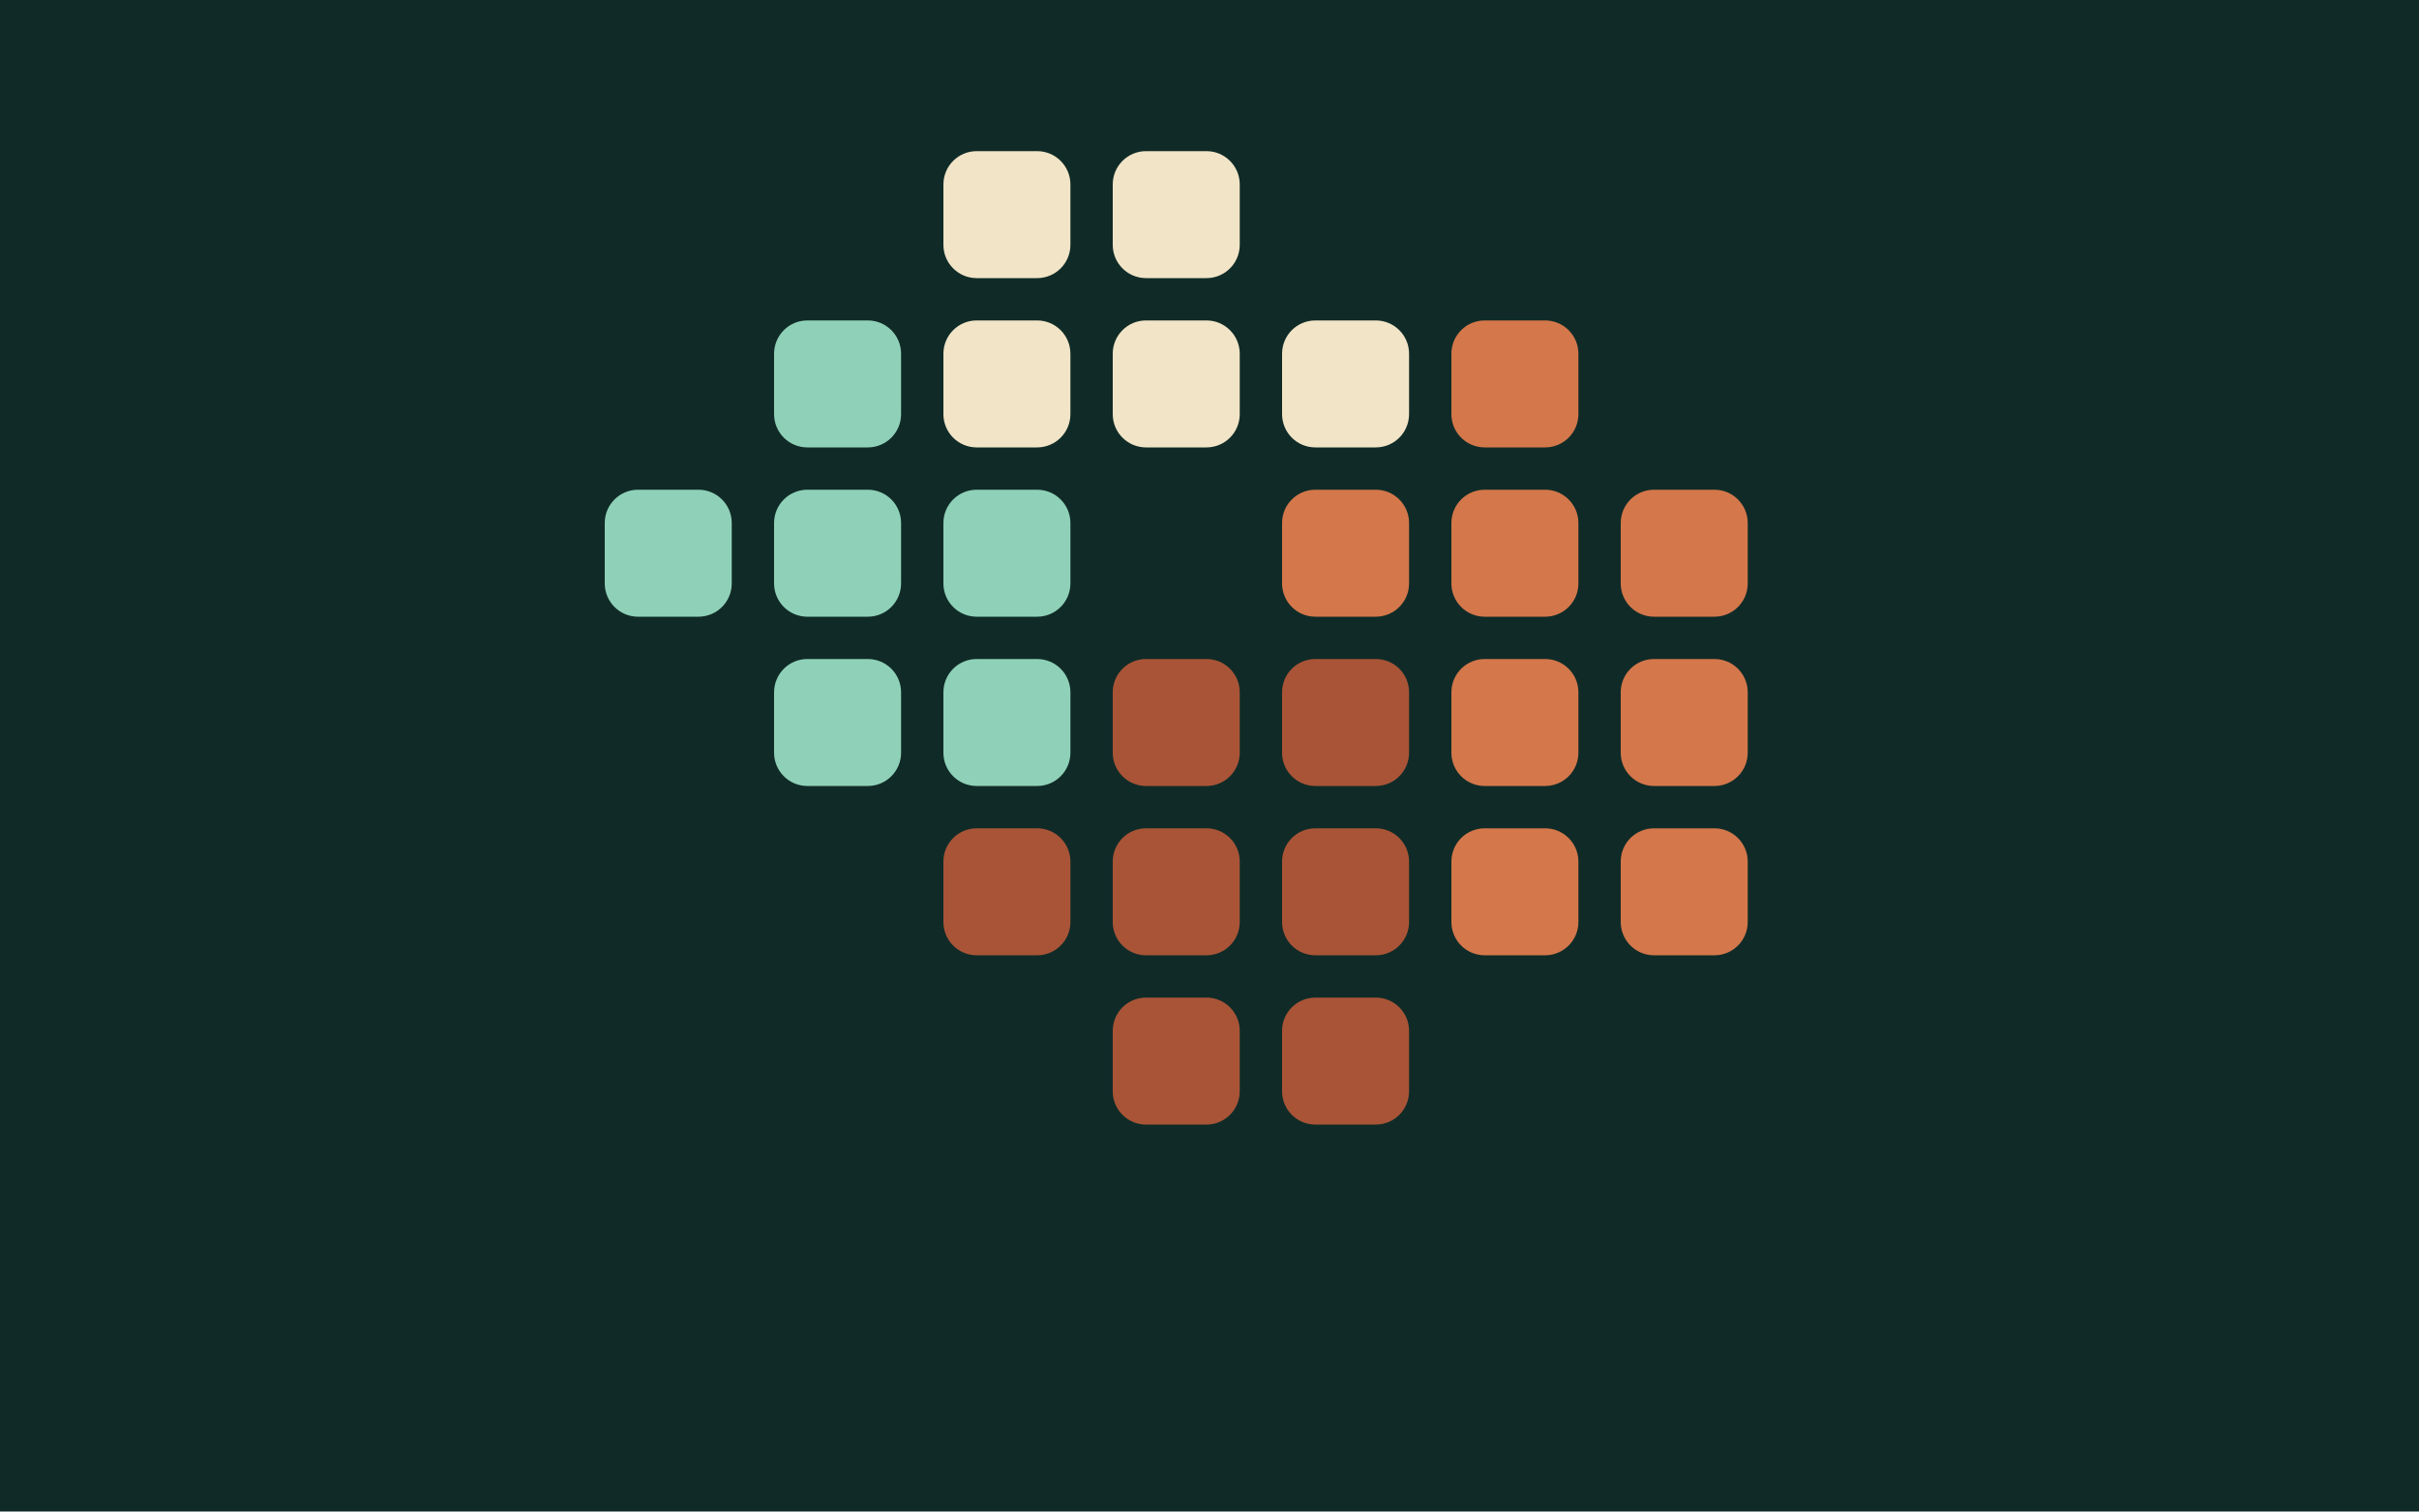
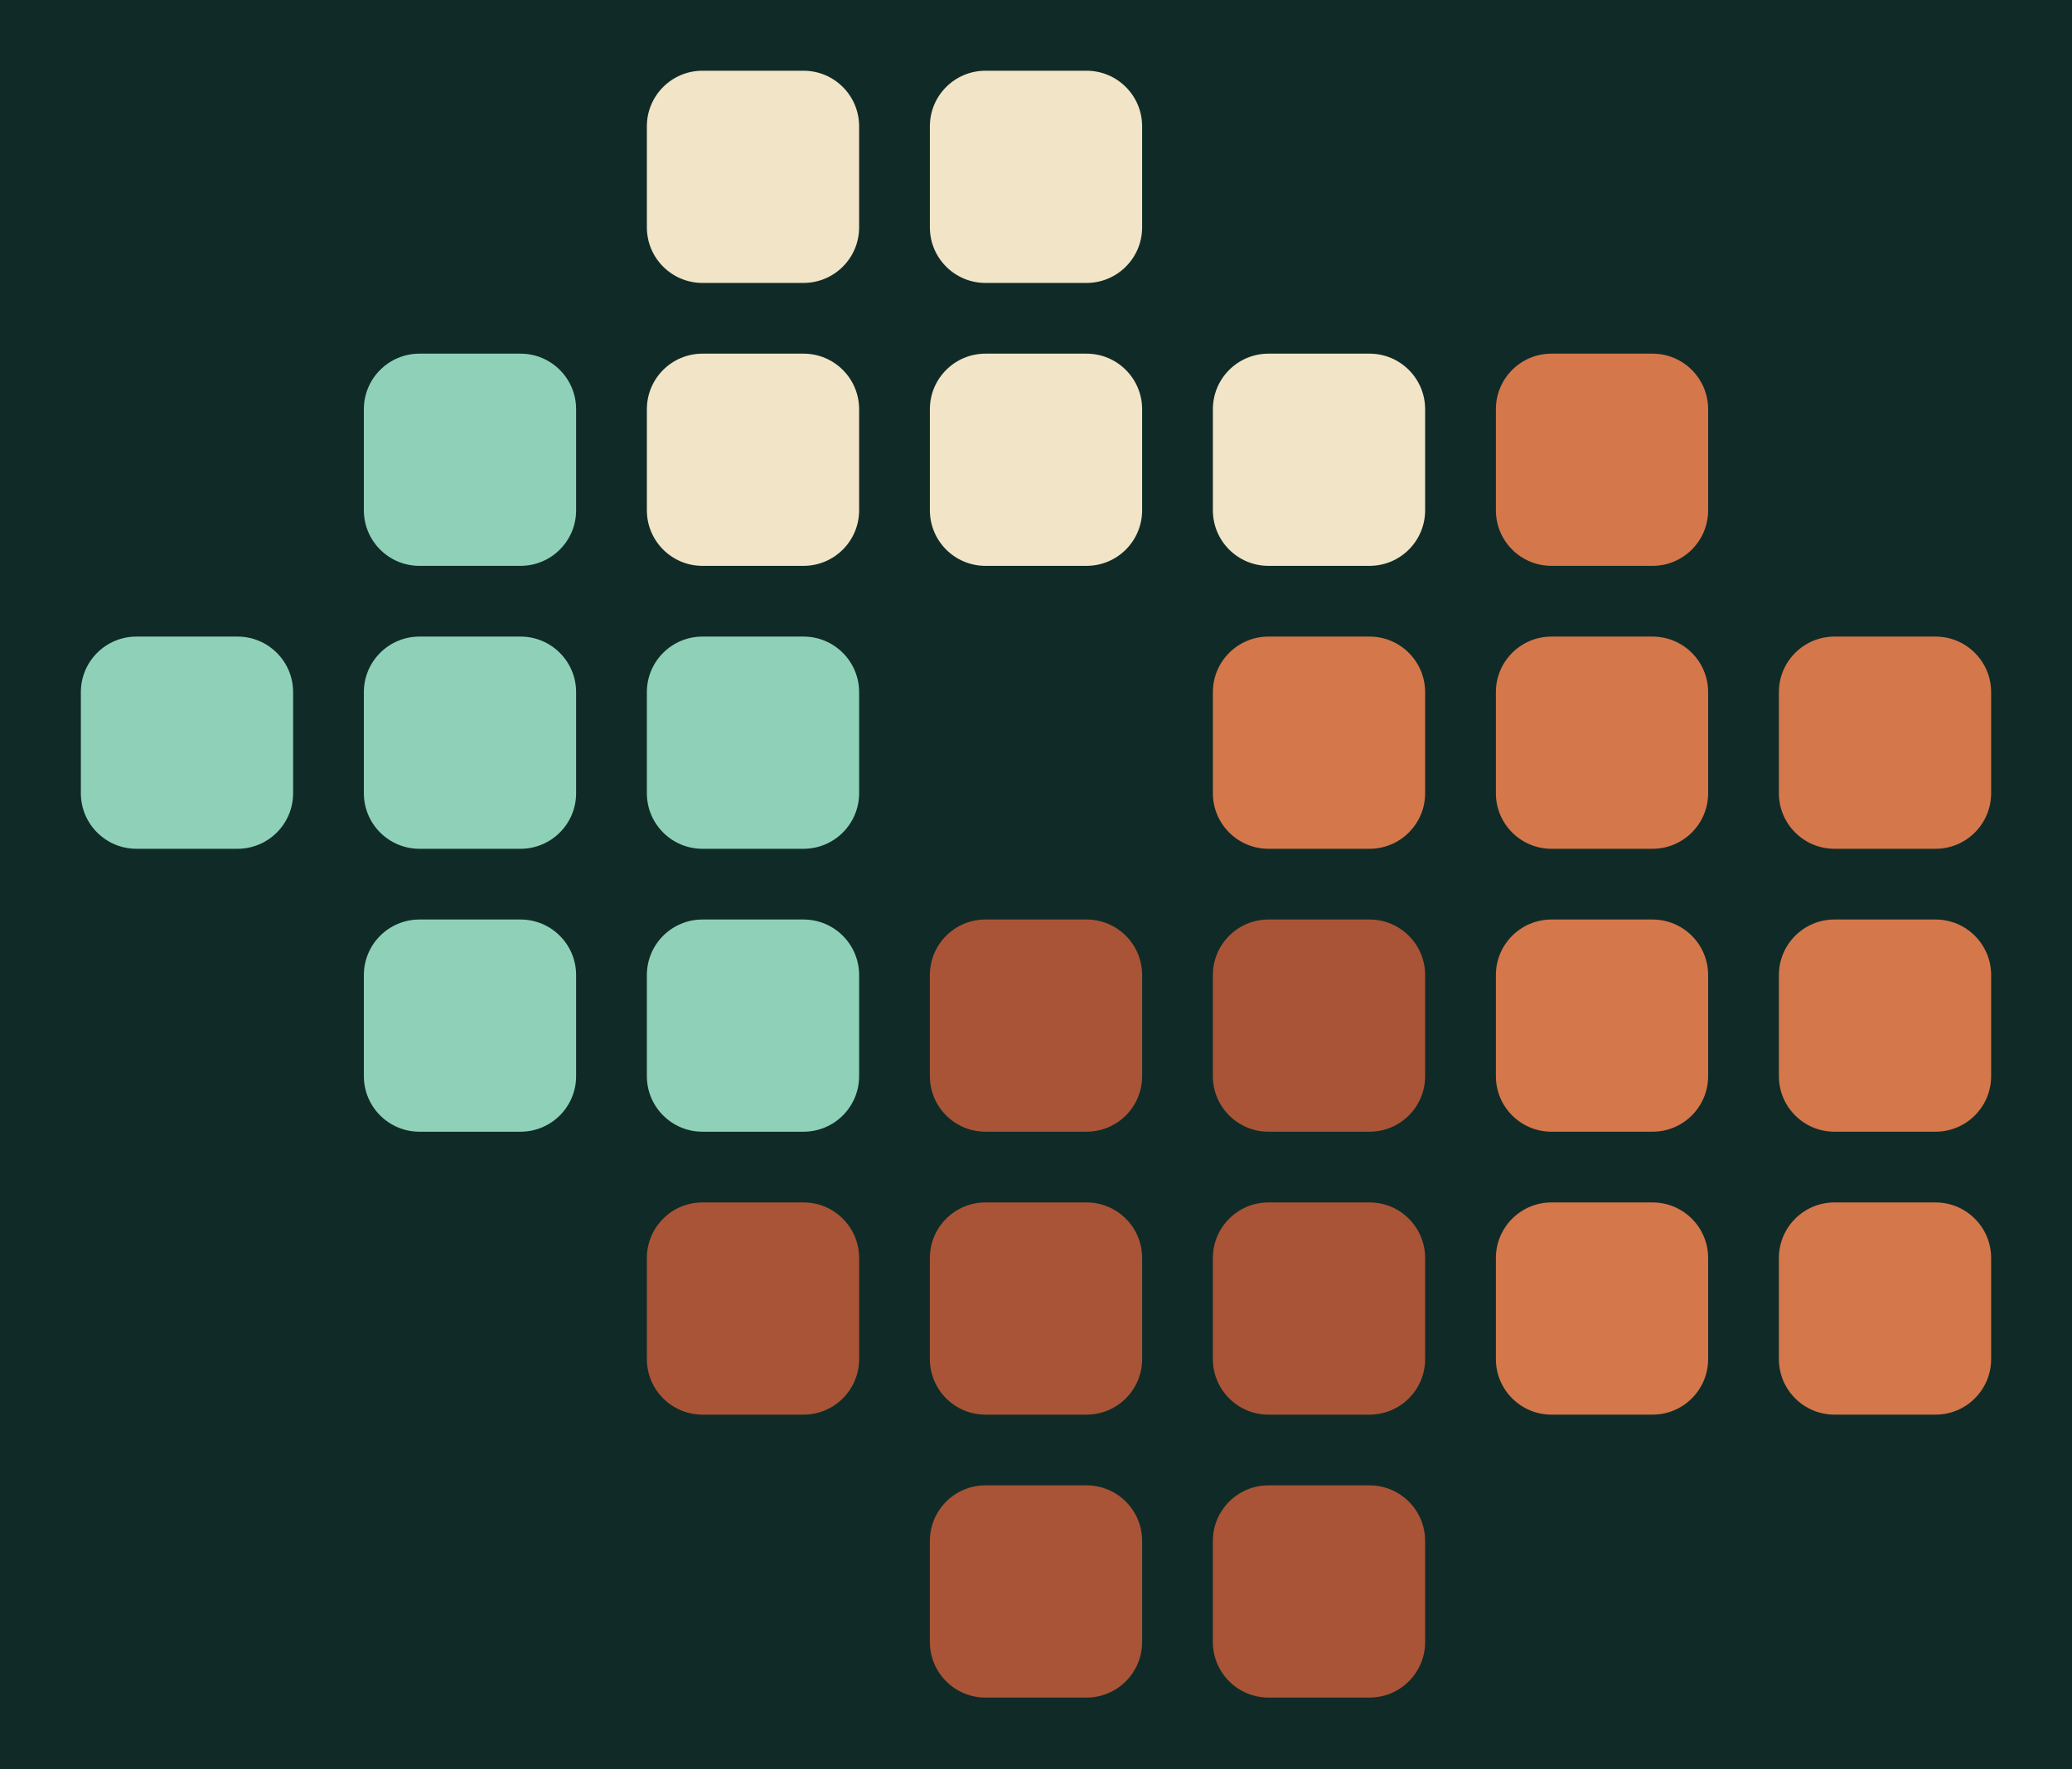
- <svg xmlns="http://www.w3.org/2000/svg" width="1600" height="1000" viewBox="0 0 1600 1000" role="img" aria-labelledby="t d">
+ <svg xmlns="http://www.w3.org/2000/svg" width="820" height="700" viewBox="368 72 820 700" role="img" aria-labelledby="t d">
  <defs>
    <rect id="p" width="84" height="84" rx="22" />
  </defs>
  <rect width="1600" height="1000" fill="#102b27" />
  <g transform="translate(-200 0)" fill="#f1e4c7">
    <use href="#p" x="824" y="100" />
    <use href="#p" x="936" y="100" />
    <use href="#p" x="824" y="212" />
    <use href="#p" x="936" y="212" />
    <use href="#p" x="1048" y="212" />
  </g>
  <g transform="translate(-200 0)" fill="#8fd1b8">
    <use href="#p" x="712" y="212" />
    <use href="#p" x="600" y="324" />
    <use href="#p" x="712" y="324" />
    <use href="#p" x="824" y="324" />
    <use href="#p" x="712" y="436" />
    <use href="#p" x="824" y="436" />
  </g>
  <g transform="translate(-200 0)" fill="#d4774b">
    <use href="#p" x="1160" y="212" />
    <use href="#p" x="1048" y="324" />
    <use href="#p" x="1160" y="324" />
    <use href="#p" x="1272" y="324" />
    <use href="#p" x="1160" y="436" />
    <use href="#p" x="1272" y="436" />
    <use href="#p" x="1160" y="548" />
    <use href="#p" x="1272" y="548" />
  </g>
  <g transform="translate(-200 0)" fill="#a95437">
    <use href="#p" x="936" y="436" />
    <use href="#p" x="1048" y="436" />
    <use href="#p" x="824" y="548" />
    <use href="#p" x="936" y="548" />
    <use href="#p" x="1048" y="548" />
    <use href="#p" x="936" y="660" />
    <use href="#p" x="1048" y="660" />
  </g>
</svg>
